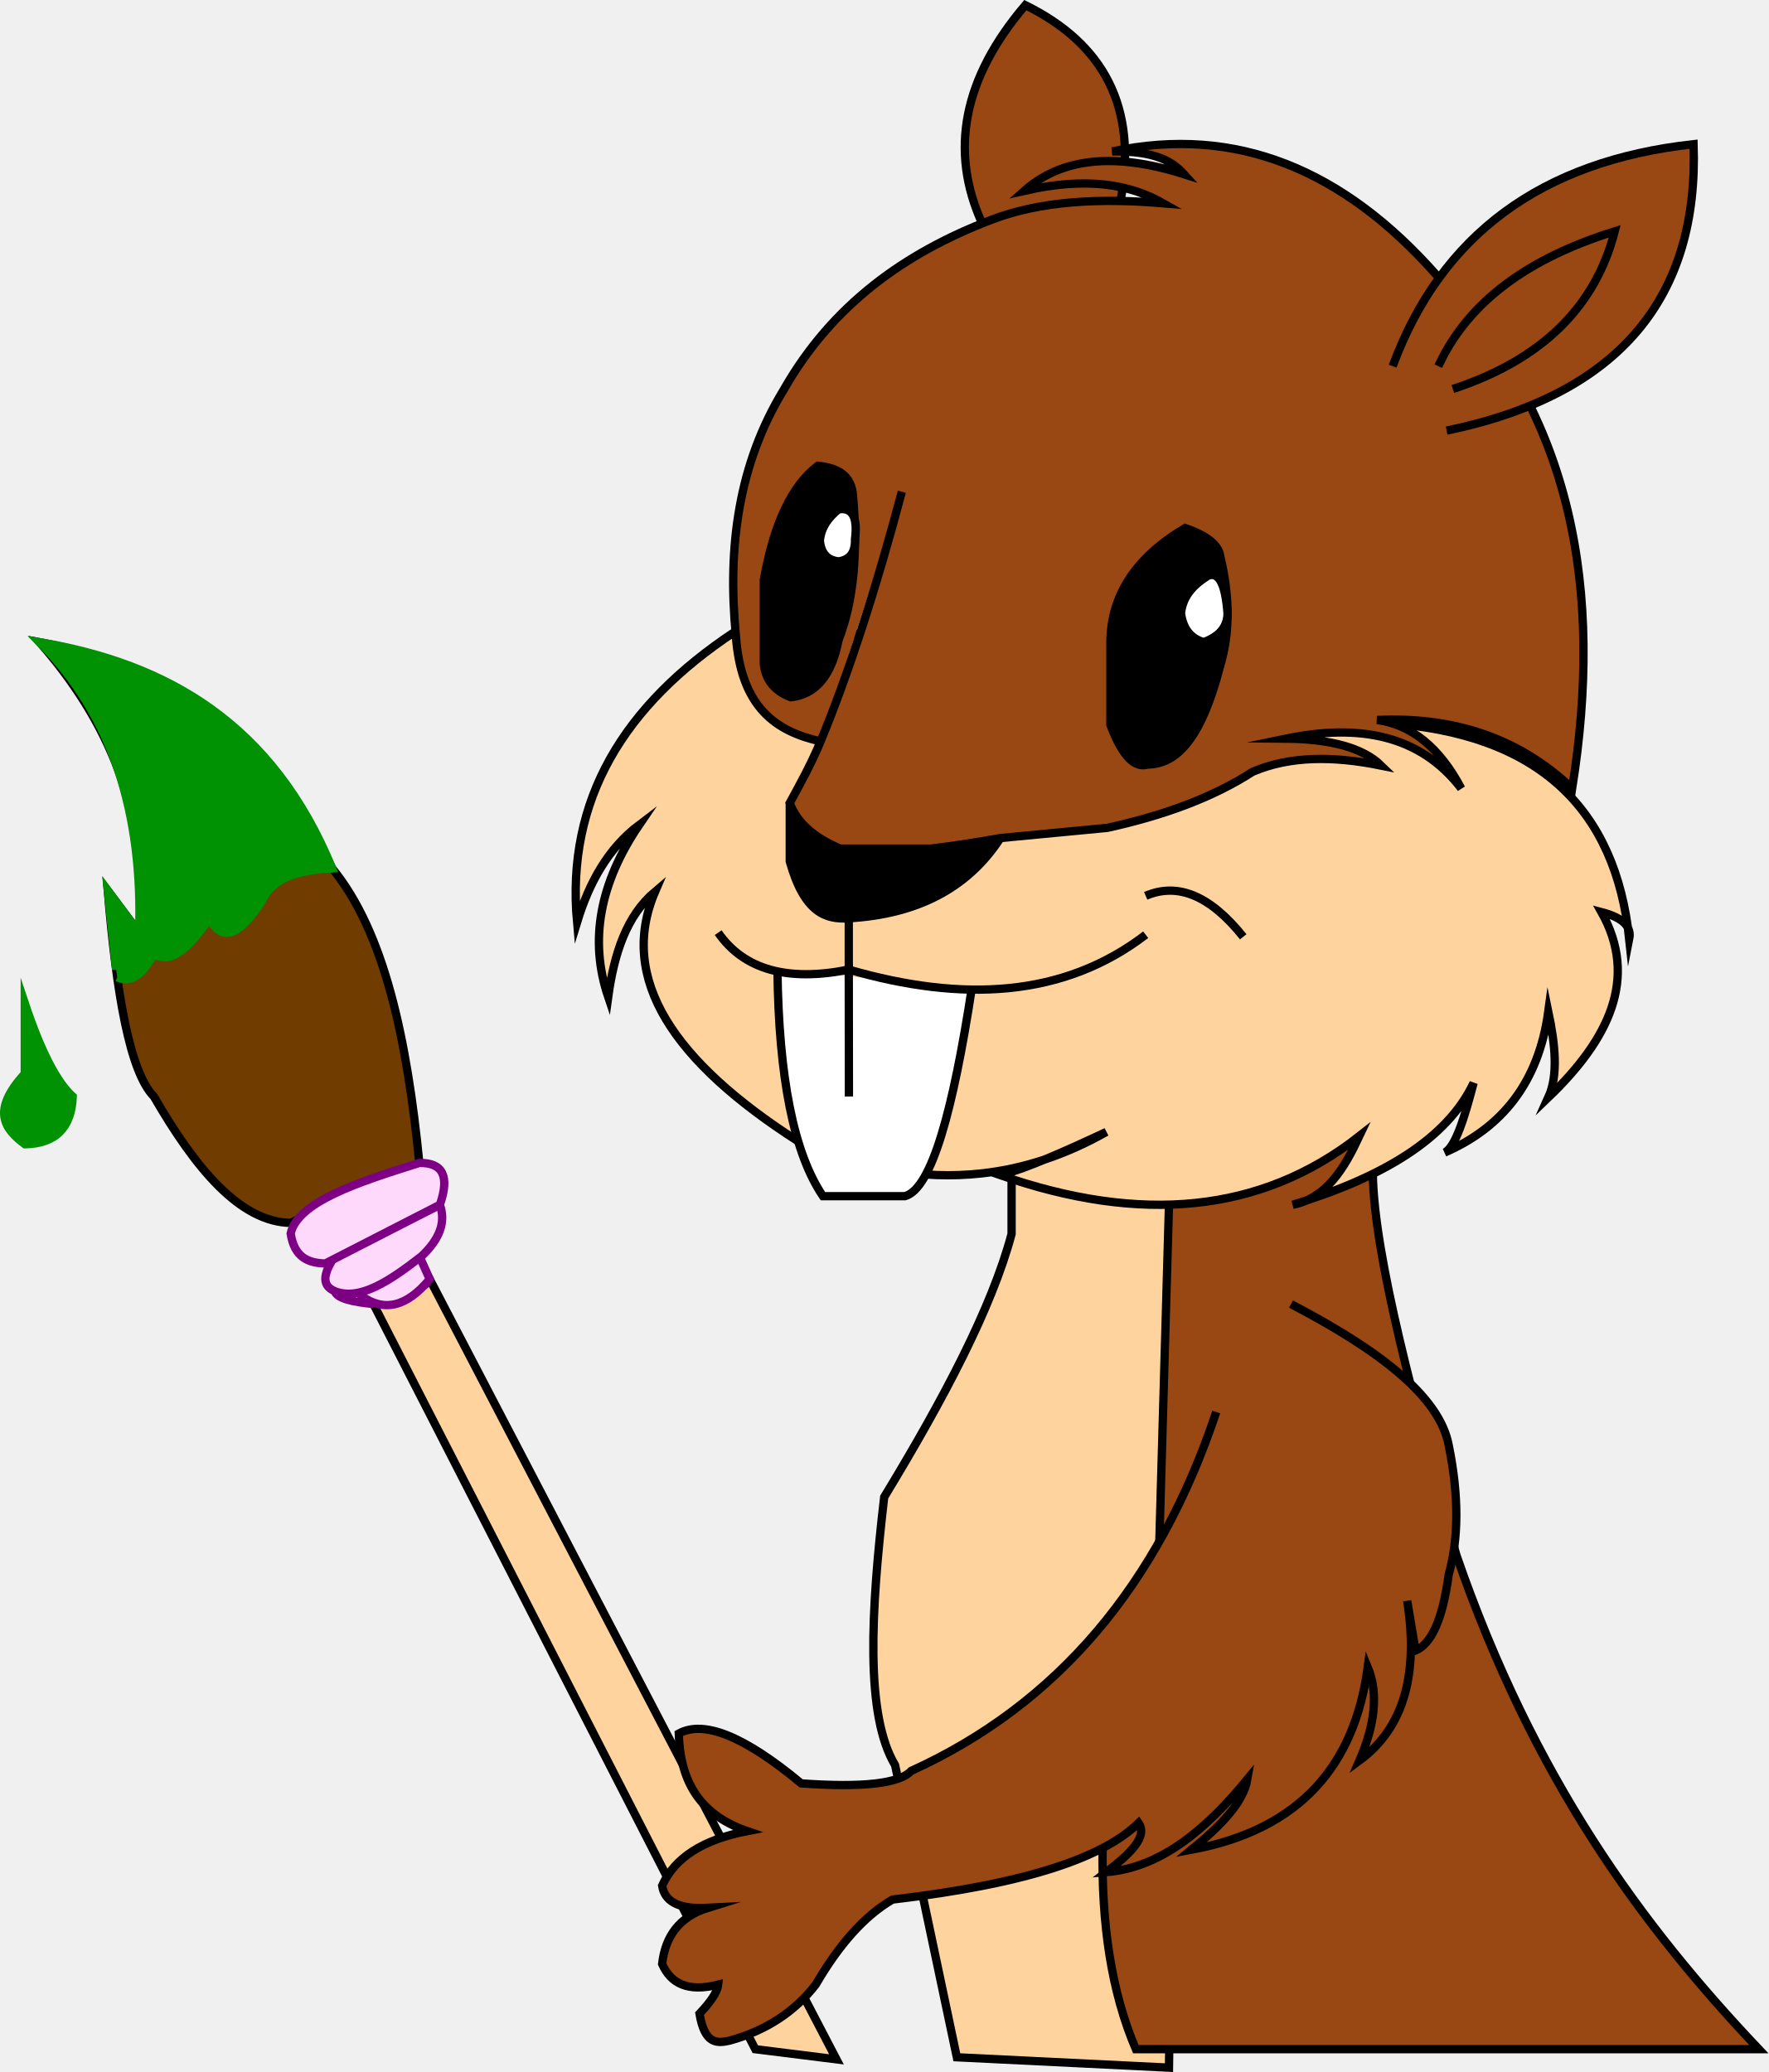
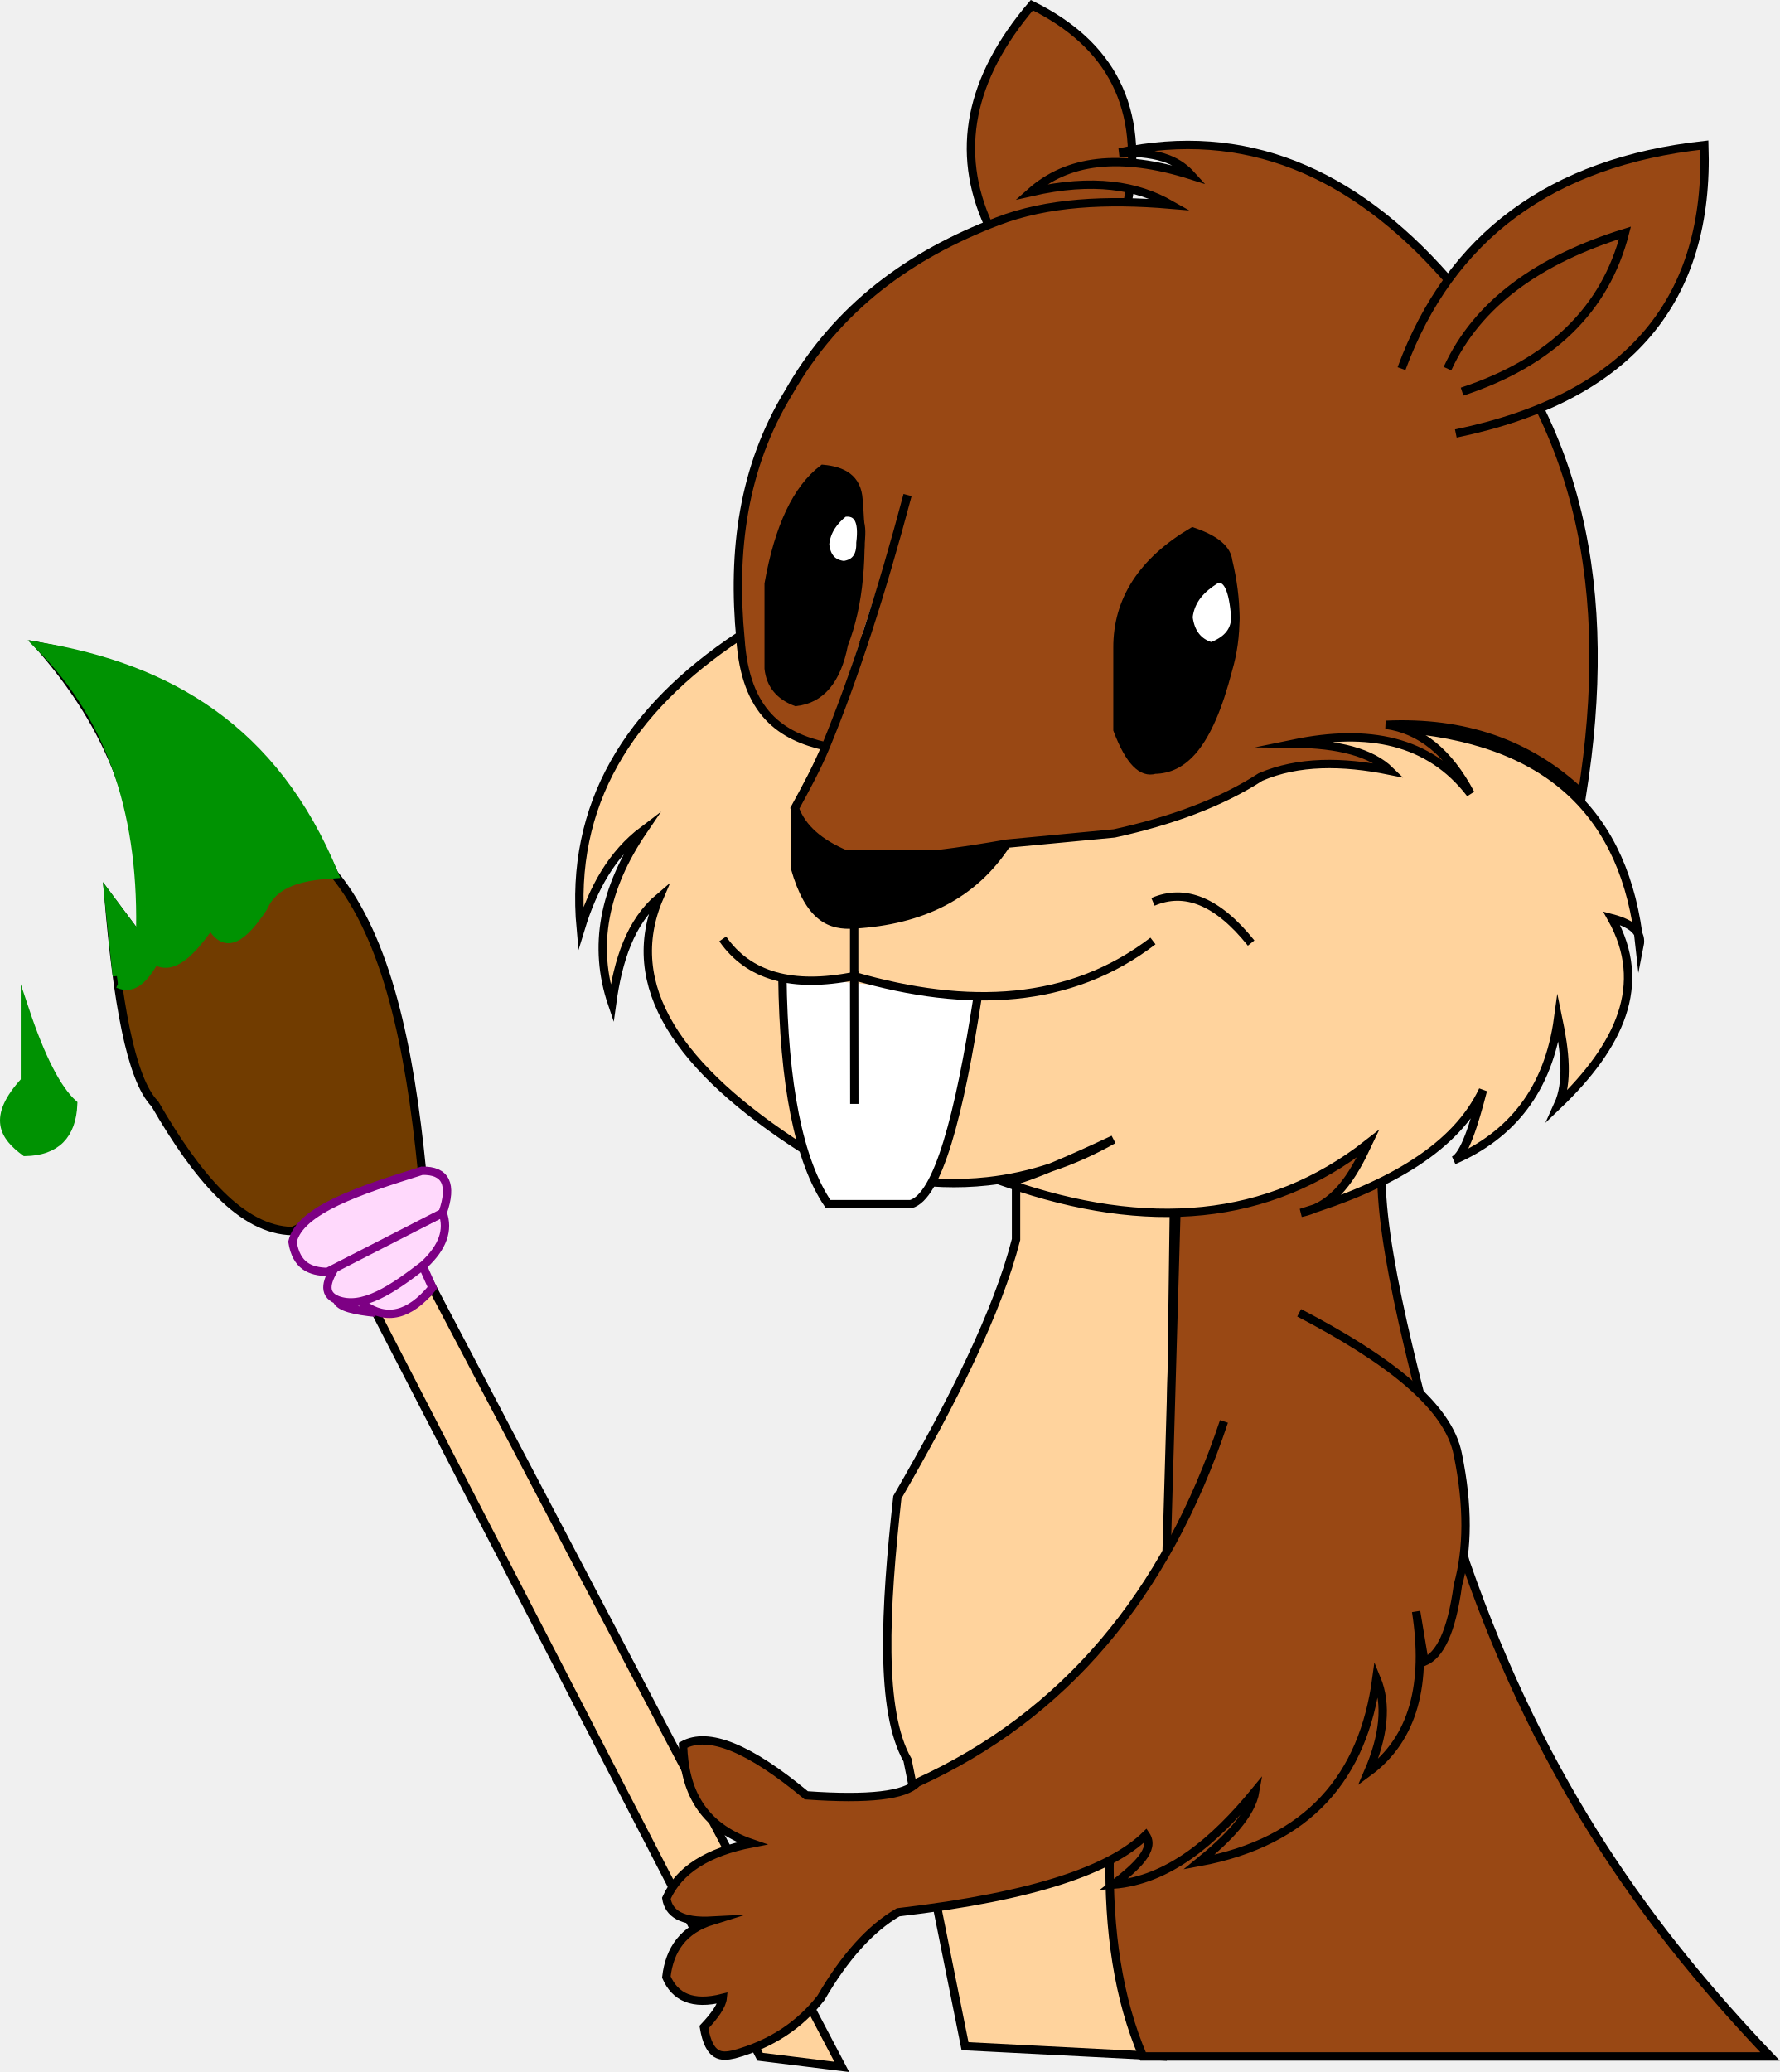
- <svg xmlns="http://www.w3.org/2000/svg" viewBox="0 0 852.14 998.58">
+ <svg xmlns="http://www.w3.org/2000/svg" viewBox="0 0 852.17 991.94">
  <defs>
    <style>.cls-1{fill:#ffd39d;}.cls-1,.cls-2,.cls-5,.cls-6,.cls-7,.cls-8{stroke:#000;}.cls-1,.cls-2,.cls-3,.cls-4,.cls-5,.cls-6,.cls-7,.cls-8{stroke-miterlimit:10;stroke-width:4px;}.cls-2{fill:#713c00;}.cls-3{fill:#009202;stroke:#009202;}.cls-4{fill:#ffd9fc;stroke:#7d0084;}.cls-5{fill:#994814;}.cls-6{fill:#fff;}.cls-8{fill:none;}</style>
  </defs>
  <g id="Ebene_12" data-name="Ebene 12">
-     <path class="cls-1" d="M225,633l196,376-39.11-4.89L197.89,645C213,641.32,223,637.37,225,633Z" transform="translate(-17.95 -16.52)" />
+     <path class="cls-1" d="M225,633l196,373-39.11-4.85-184-356.25C213,641.25,223,637.34,225,633Z" transform="translate(-17.95 -16.52)" />
  </g>
  <g id="Ebene_14" data-name="Ebene 14">
    <path class="cls-2" d="M220,577c-5.87-59.24-16.71-111.19-42-142-33-72.27-84-98.14-141-109,32.76,37.43,53,81.73,48,140L69.89,445.76C74,494.89,80.38,533.06,92.11,545c20.16,34.87,41.47,60.43,65.89,60.89L220,577" transform="translate(-17.95 -16.52)" />
    <path class="cls-2" d="M185.73,445.76" transform="translate(-17.95 -16.52)" />
  </g>
  <g id="Ebene_15" data-name="Ebene 15">
    <path class="cls-3" d="M29.89,500Q41.44,534.61,53,545c-.6,15-8.22,22.69-23,23-10-7.41-16.37-16.26-.11-34Z" transform="translate(-17.95 -16.52)" />
    <path class="cls-3" d="M73.91,483.81l-4-38.05L85,466c1.88-57.55-12.94-104.93-48-140,61.34,10.28,112.39,39.25,141,109-15,.91-28.57,3.54-34,16-9.27,14-18,21.3-25.22,8.17-9.22,13.43-18.26,22.46-26.67,17.11-4.76,8.2-10,14.62-17.69,11.25" transform="translate(-17.95 -16.52)" />
  </g>
  <g id="Ebene_13" data-name="Ebene 13">
    <path class="cls-4" d="M192,641c-.47-14.08,9.71-19.78,28.09-19L225,633Q208.5,653,192,641Z" transform="translate(-17.95 -16.52)" />
    <path class="cls-4" d="M179.22,638.78c12.22,4.83,26.87-5.21,41.78-16.78,9-8.41,11.85-16.68,8.89-24.84L179.22,622c-4.68,7.24-7.19,13.7,0,16.78,1.1,3.61,8.84,5.23,18.67,6.22" transform="translate(-17.95 -16.52)" />
    <path class="cls-4" d="M229.89,597.16q7.2-20.5-9.89-20.16c-29.57,9.27-58.55,18.68-62,34,1.81,11.72,8.64,14.23,16.72,14.44Z" transform="translate(-17.95 -16.52)" />
  </g>
  <g id="Ebene_4" data-name="Ebene 4">
-     <path class="cls-1" d="M505.38,584.74v26.48C495.86,646.86,472.7,690.75,444,738c-6.47,55.46-9.16,105.22,5.25,129.22L479,1008l102.22,5L587,597.16l-36-35.12-45.67,22.7" transform="translate(-17.95 -16.52)" />
+     <path class="cls-1" d="M504.44,584.13v25.78c-8.82,34.7-30.25,77.42-56.83,123.41-6,54-8.47,102.41,4.86,125.78l27.54,137,94.64,4.87L580,596.23,546.72,562l-42.28,22.09" transform="translate(-17.95 -16.52)" />
  </g>
  <g id="Ebene_7" data-name="Ebene 7">
    <path class="cls-5" d="M491.2,124.19Q467.22,71.6,512,19c37.54,18.49,54.41,49,45.87,94.39" transform="translate(-17.95 -16.52)" />
  </g>
  <g id="Ebene_11" data-name="Ebene 11">
-     <path class="cls-5" d="M581.22,597.16l-5.11,178.51L549.25,907.18c-.57,36.23,4.06,69,16,96.93h300.2C809.07,944.56,757,874,719.67,765.89c-19.87-71.77-39.53-143.19-40.24-183.6L661,538.41l-79.78,58.75" transform="translate(-17.95 -16.52)" />
+     <path class="cls-5" d="M581.22,596.77l-5.11,177.31L549.25,904.72c-.57,36,4.06,68.54,16,96.28h300.2C809.07,941.84,757,871.78,719.67,764.37,699.8,693.08,680.14,622.14,679.43,582L661,538.41l-79.78,58.36" transform="translate(-17.95 -16.52)" />
  </g>
  <g id="Ebene_8" data-name="Ebene 8">
    <path class="cls-5" d="M640,645c41.7,21.76,71.54,44.17,76,68,5,24.44,4.8,45.11,0,62.37-3.1,22.88-8.76,33.53-16,36.63q-2-12.22-4-24c5.33,34.16-.91,60.76-23,77,7.44-17.18,9.25-32.35,4-45-6.3,46.87-32.13,78.19-85,88,13.92-11.33,25.07-22.66,27-34-20,24.34-41.73,42.64-68,44.78,11.16-8.59,20.18-16.93,15.57-23.71C550,911.21,514.57,924.2,448,932c-13.47,7.81-25.76,21.68-37,41-10,12.86-23.65,22.1-41.56,27-6.07,1.36-11.94,1.74-14.44-13,5.16-5.48,8.63-10.33,9-14-14.58,3.72-22.86-.52-27-10,1.53-13.29,8.26-22.74,22-27-15,.81-20.87-3.6-22-10.7,6.05-13.55,19.84-22.23,41-26.3-24.15-8.29-32.37-25.51-33-47,12.05-6.67,31.67,1.25,59,24,30.09,2.15,47.45,0,53-6q105.33-47.93,147-173" transform="translate(-17.95 -16.52)" />
  </g>
  <g id="Ebene_5" data-name="Ebene 5">
    <path class="cls-1" d="M372,321c-53.27,35.24-81.4,80.77-76,140,5.87-19.24,15-35.68,30-47-19,27.92-24.28,55.59-15,83,2.87-20.86,8.81-39.17,22.66-50.86-18.14,42.23,9.1,82.17,68.92,120.47,30.36,13.32,59.79,18.56,88.26,15.43q30.87-3.39,60.21-20c-20.09,9.42-38.62,17.6-51,20.88C567.29,606.37,625.39,601.4,673,564c-7.37,15.68-15.83,29.85-32.15,33.16C684.08,584,715.27,565.43,728,538.41c-4.35,16.68-8.82,31.16-14,33.59,27.67-12,45.33-33.76,50-68,3.31,15.88,4.89,30.68,0,41.44,29.34-28.17,43.44-57.53,25.59-89.37C800.73,459,804.08,463.55,803,469c-6.61-62.14-42.92-99.35-118-104l61.33-36.84Z" transform="translate(-17.95 -16.52)" />
  </g>
-   <g id="Ebene_6" data-name="Ebene 6">
+   <g id="Ebene_10" data-name="Ebene 10">
    <path class="cls-6" d="M392.56,483.81Q393.48,562,414.48,593H454c12.95-3.52,23.29-42.06,32.19-100.12" transform="translate(-17.95 -16.52)" />
-   </g>
-   <g id="Ebene_10" data-name="Ebene 10">
    <path class="cls-7" d="M398.5,403.5v28.17c7,24.8,17.38,28.14,28.43,27.41,32.21-1.85,57.11-14,73.07-38.67" transform="translate(-17.95 -16.52)" />
    <path class="cls-8" d="M426.93,459.08v24.73C481.6,499.62,530.39,497.36,570,467" transform="translate(-17.95 -16.52)" />
    <path class="cls-8" d="M364,466q18.54,26.72,62.93,17.81L427,545" transform="translate(-17.95 -16.52)" />
    <path class="cls-8" d="M570,448.26c15.37-6.58,31-.26,47,19.74" transform="translate(-17.95 -16.52)" />
  </g>
  <g id="Ebene_2" data-name="Ebene 2">
    <path class="cls-5" d="M413.34,373.83c-21.22-4.79-38.49-16-40.84-51.33-4.06-42.4,1.29-82.34,23-118,23.41-41.14,58.45-66.1,100-82,23.83-9.18,52.23-10.61,83-8-16.08-9.16-36.89-12.91-67-6,17.32-15.38,42.39-19,77-8-5.6-6.2-13.81-11.29-34.61-11,59.73-12.76,111.57,8.81,156.61,60,65.58,66.87,80.11,151.71,65,247-25.5-24.32-57.1-34.71-94-33,16.36,2.25,30,13,40.54,33-19.83-25.86-49.21-31.29-84.54-24,21.51.19,37.12,4.33,46,13-23-4.67-44-4.73-62,3-19,12.3-42.69,21-70,27L500,420.41c-10.76,1.91-21.84,3.66-33.5,5.09H422.78c-12.34-5.23-20.82-12.37-24.28-22,5.28-9.67,10.59-19.4,14.84-29.67,13.35-32.26,26.79-73.7,39.16-120.33" transform="translate(-17.95 -16.52)" />
  </g>
-   <g id="Ebene_9" data-name="Ebene 9">
-     <path class="cls-7" d="M589,271c-24,14.21-36.12,32.77-36,55.78v39.11c5.81,15.33,11.8,20.93,17.93,19.11,13.18-.28,25.41-10.52,35.07-48,4.67-15.83,4.51-33.21,0-52C605.41,279.69,600.5,274.93,589,271Z" transform="translate(-17.95 -16.52)" />
-     <path class="cls-7" d="M429,255.72c2.33,26.88.4,50.3-7,69.28-3.36,17.4-11.19,26.27-23,27.56-7.88-3-12.18-8.37-13-16V296q7.22-40.72,26-55C421.43,241.88,428.35,245.45,429,255.72Z" transform="translate(-17.95 -16.52)" />
-     <path class="cls-6" d="M600,294c-6.66,4.21-12,9.42-13,18q1.47,11.29,11,14c6.64-2.55,11.26-6.55,11.44-13.74C608.47,298.83,605.58,291.86,600,294Z" transform="translate(-17.95 -16.52)" />
-     <path class="cls-6" d="M429.93,276.41c.19,6.42-2.51,9.92-7.93,10.66q-8.16-.88-9-10.07c.69-6.52,4.24-11.16,9-15C428.58,261,431.31,265.62,429.93,276.41Z" transform="translate(-17.95 -16.52)" />
-   </g>
+   <path class="cls-7" d="M589,271c-24,14.21-36.12,32.77-36,55.78v39.11c5.81,15.33,11.8,20.93,17.93,19.11,13.18-.28,25.41-10.52,35.07-48,4.67-15.83,4.51-33.21,0-52C605.41,279.69,600.5,274.93,589,271Z" transform="translate(-17.95 -16.52)" />
+   <path class="cls-7" d="M429,255.72c2.33,26.88.4,50.3-7,69.28-3.36,17.4-11.19,26.27-23,27.56-7.88-3-12.18-8.37-13-16V296q7.22-40.72,26-55C421.43,241.88,428.35,245.45,429,255.72Z" transform="translate(-17.95 -16.52)" />
+   <path class="cls-6" d="M600,294c-6.66,4.21-12,9.42-13,18q1.47,11.29,11,14c6.64-2.55,11.26-6.55,11.44-13.74C608.47,298.83,605.58,291.86,600,294Z" transform="translate(-17.95 -16.52)" />
+   <path class="cls-6" d="M429.93,276.41c.19,6.42-2.51,9.92-7.93,10.66q-8.16-.88-9-10.07c.69-6.52,4.24-11.16,9-15C428.58,261,431.31,265.62,429.93,276.41Z" transform="translate(-17.95 -16.52)" />
  <g id="Ebene_3" data-name="Ebene 3">
    <path class="cls-5" d="M689,193Q724,98.08,834,86c2.52,72.93-34.63,120.56-119,138.05" transform="translate(-17.95 -16.52)" />
    <path class="cls-8" d="M718,204q63.88-21,78-76c-41.08,12.78-70.61,33.61-85,65" transform="translate(-17.95 -16.52)" />
  </g>
</svg>
